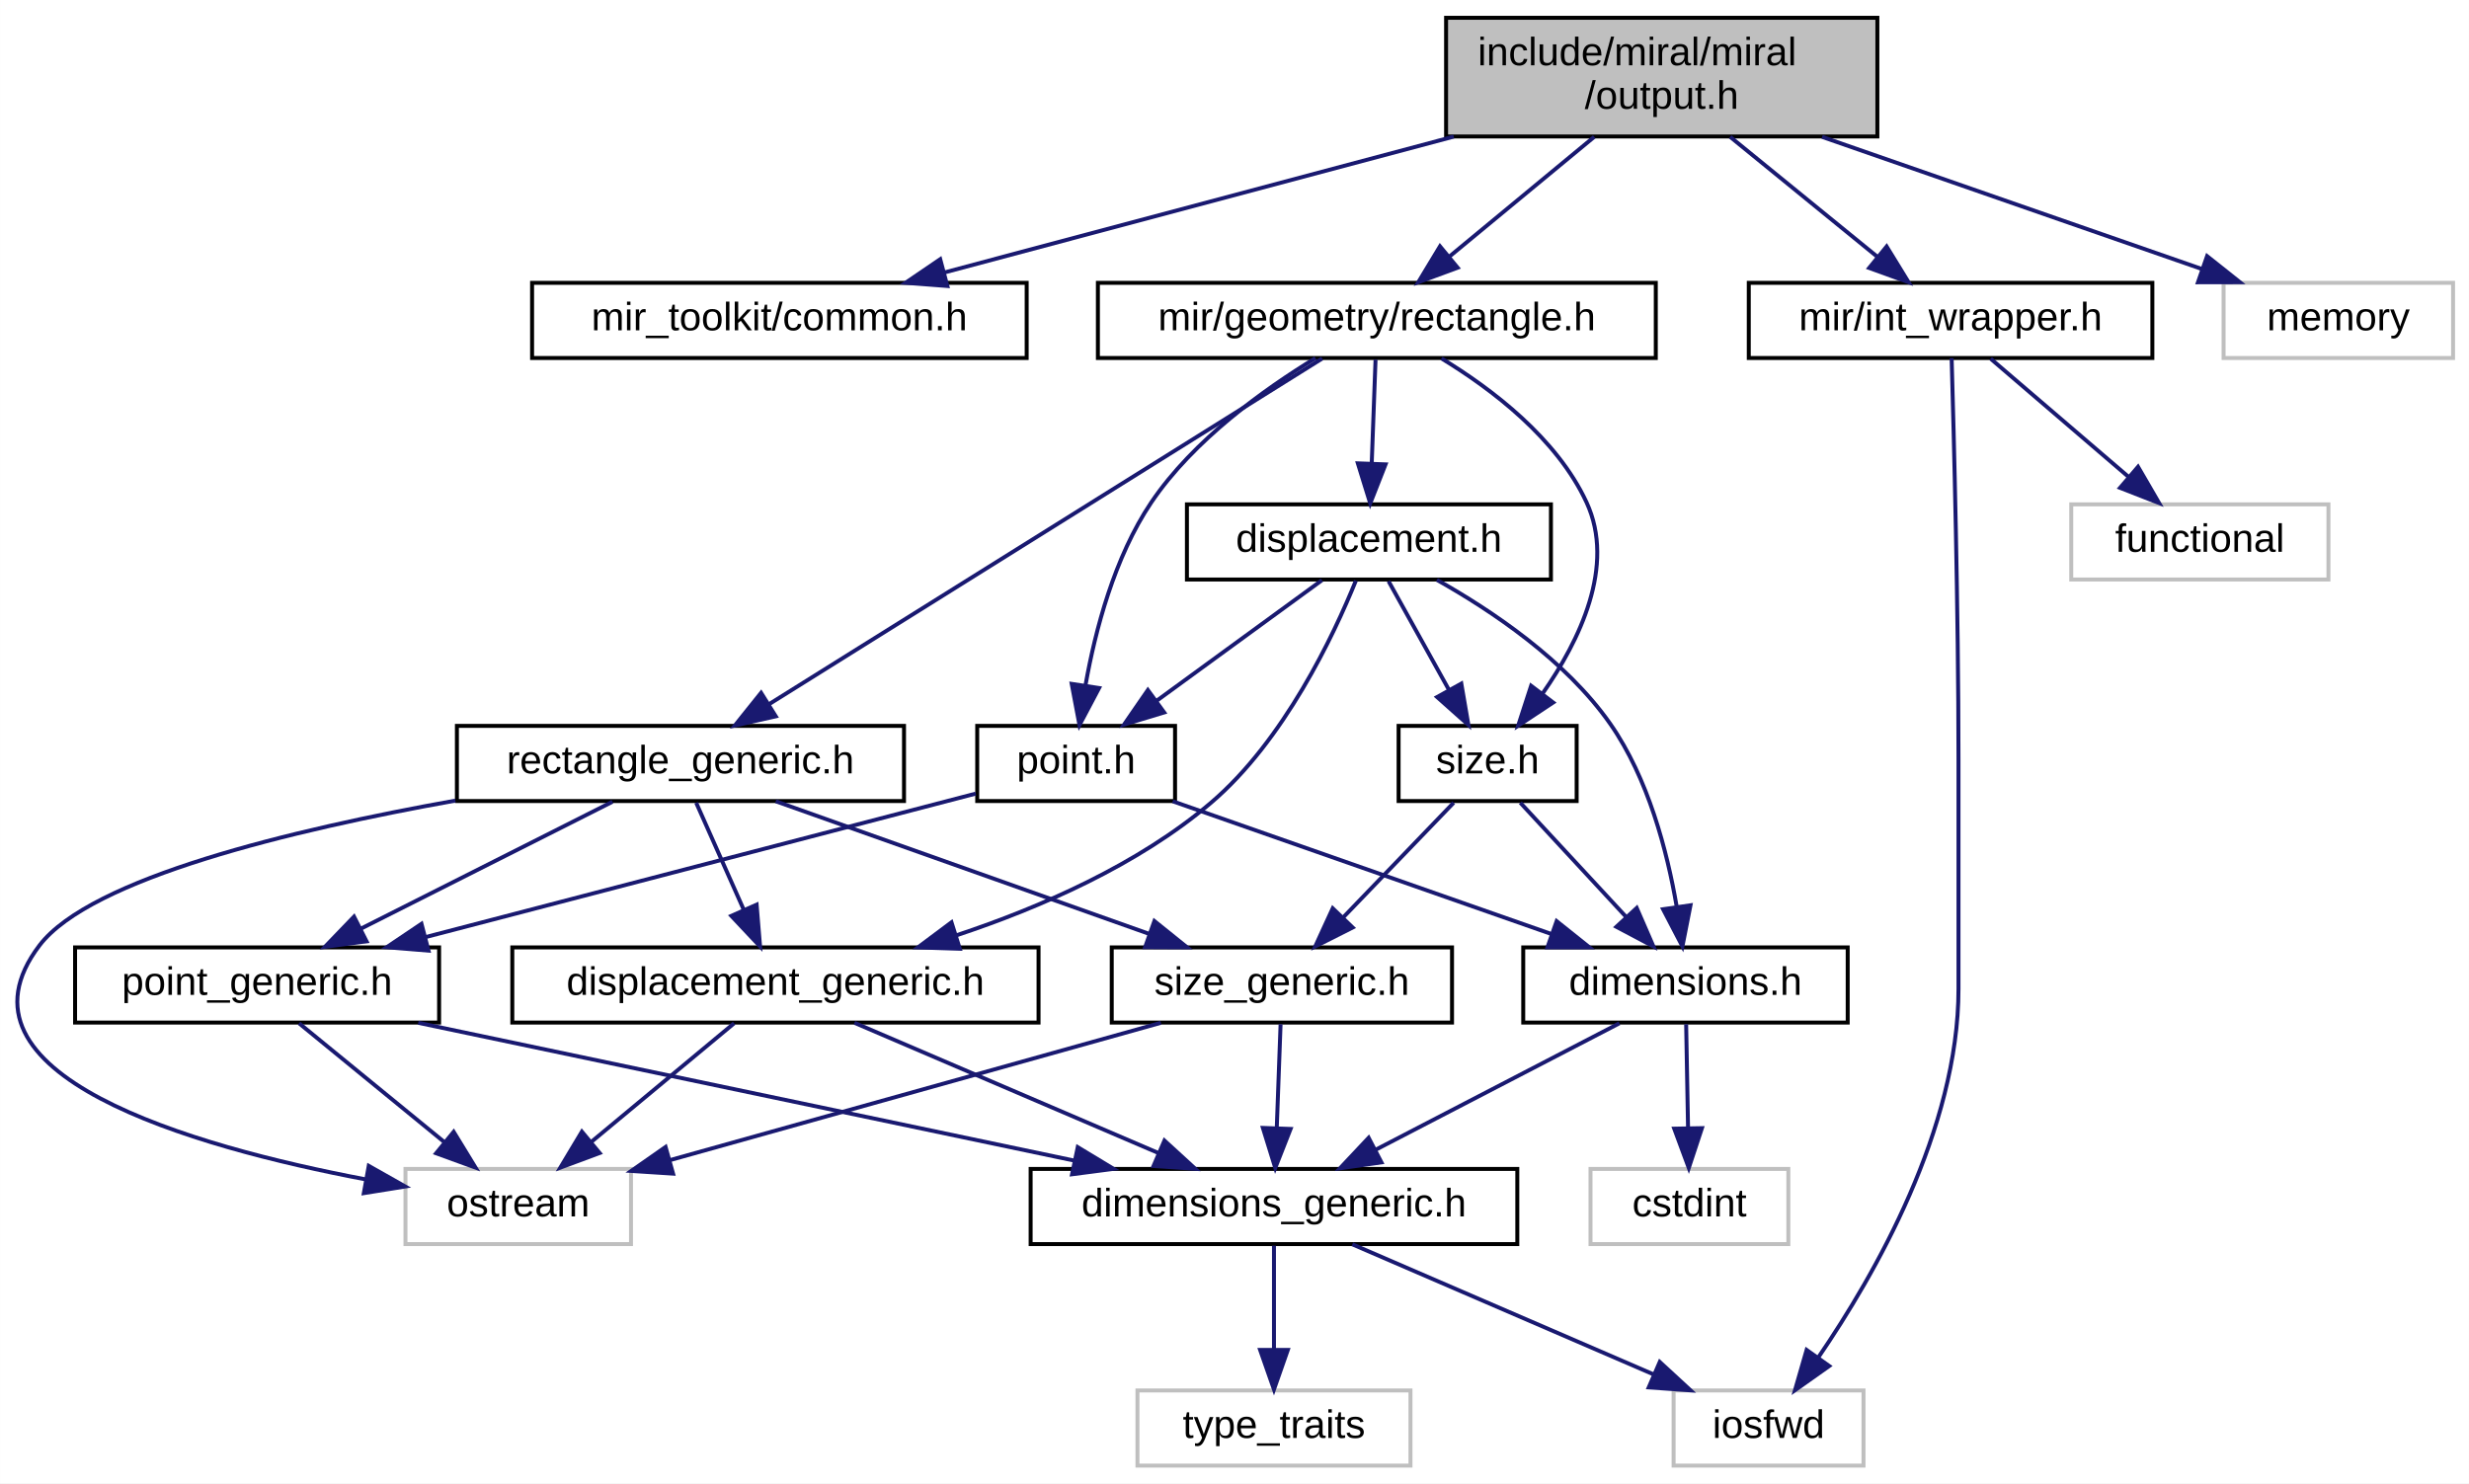
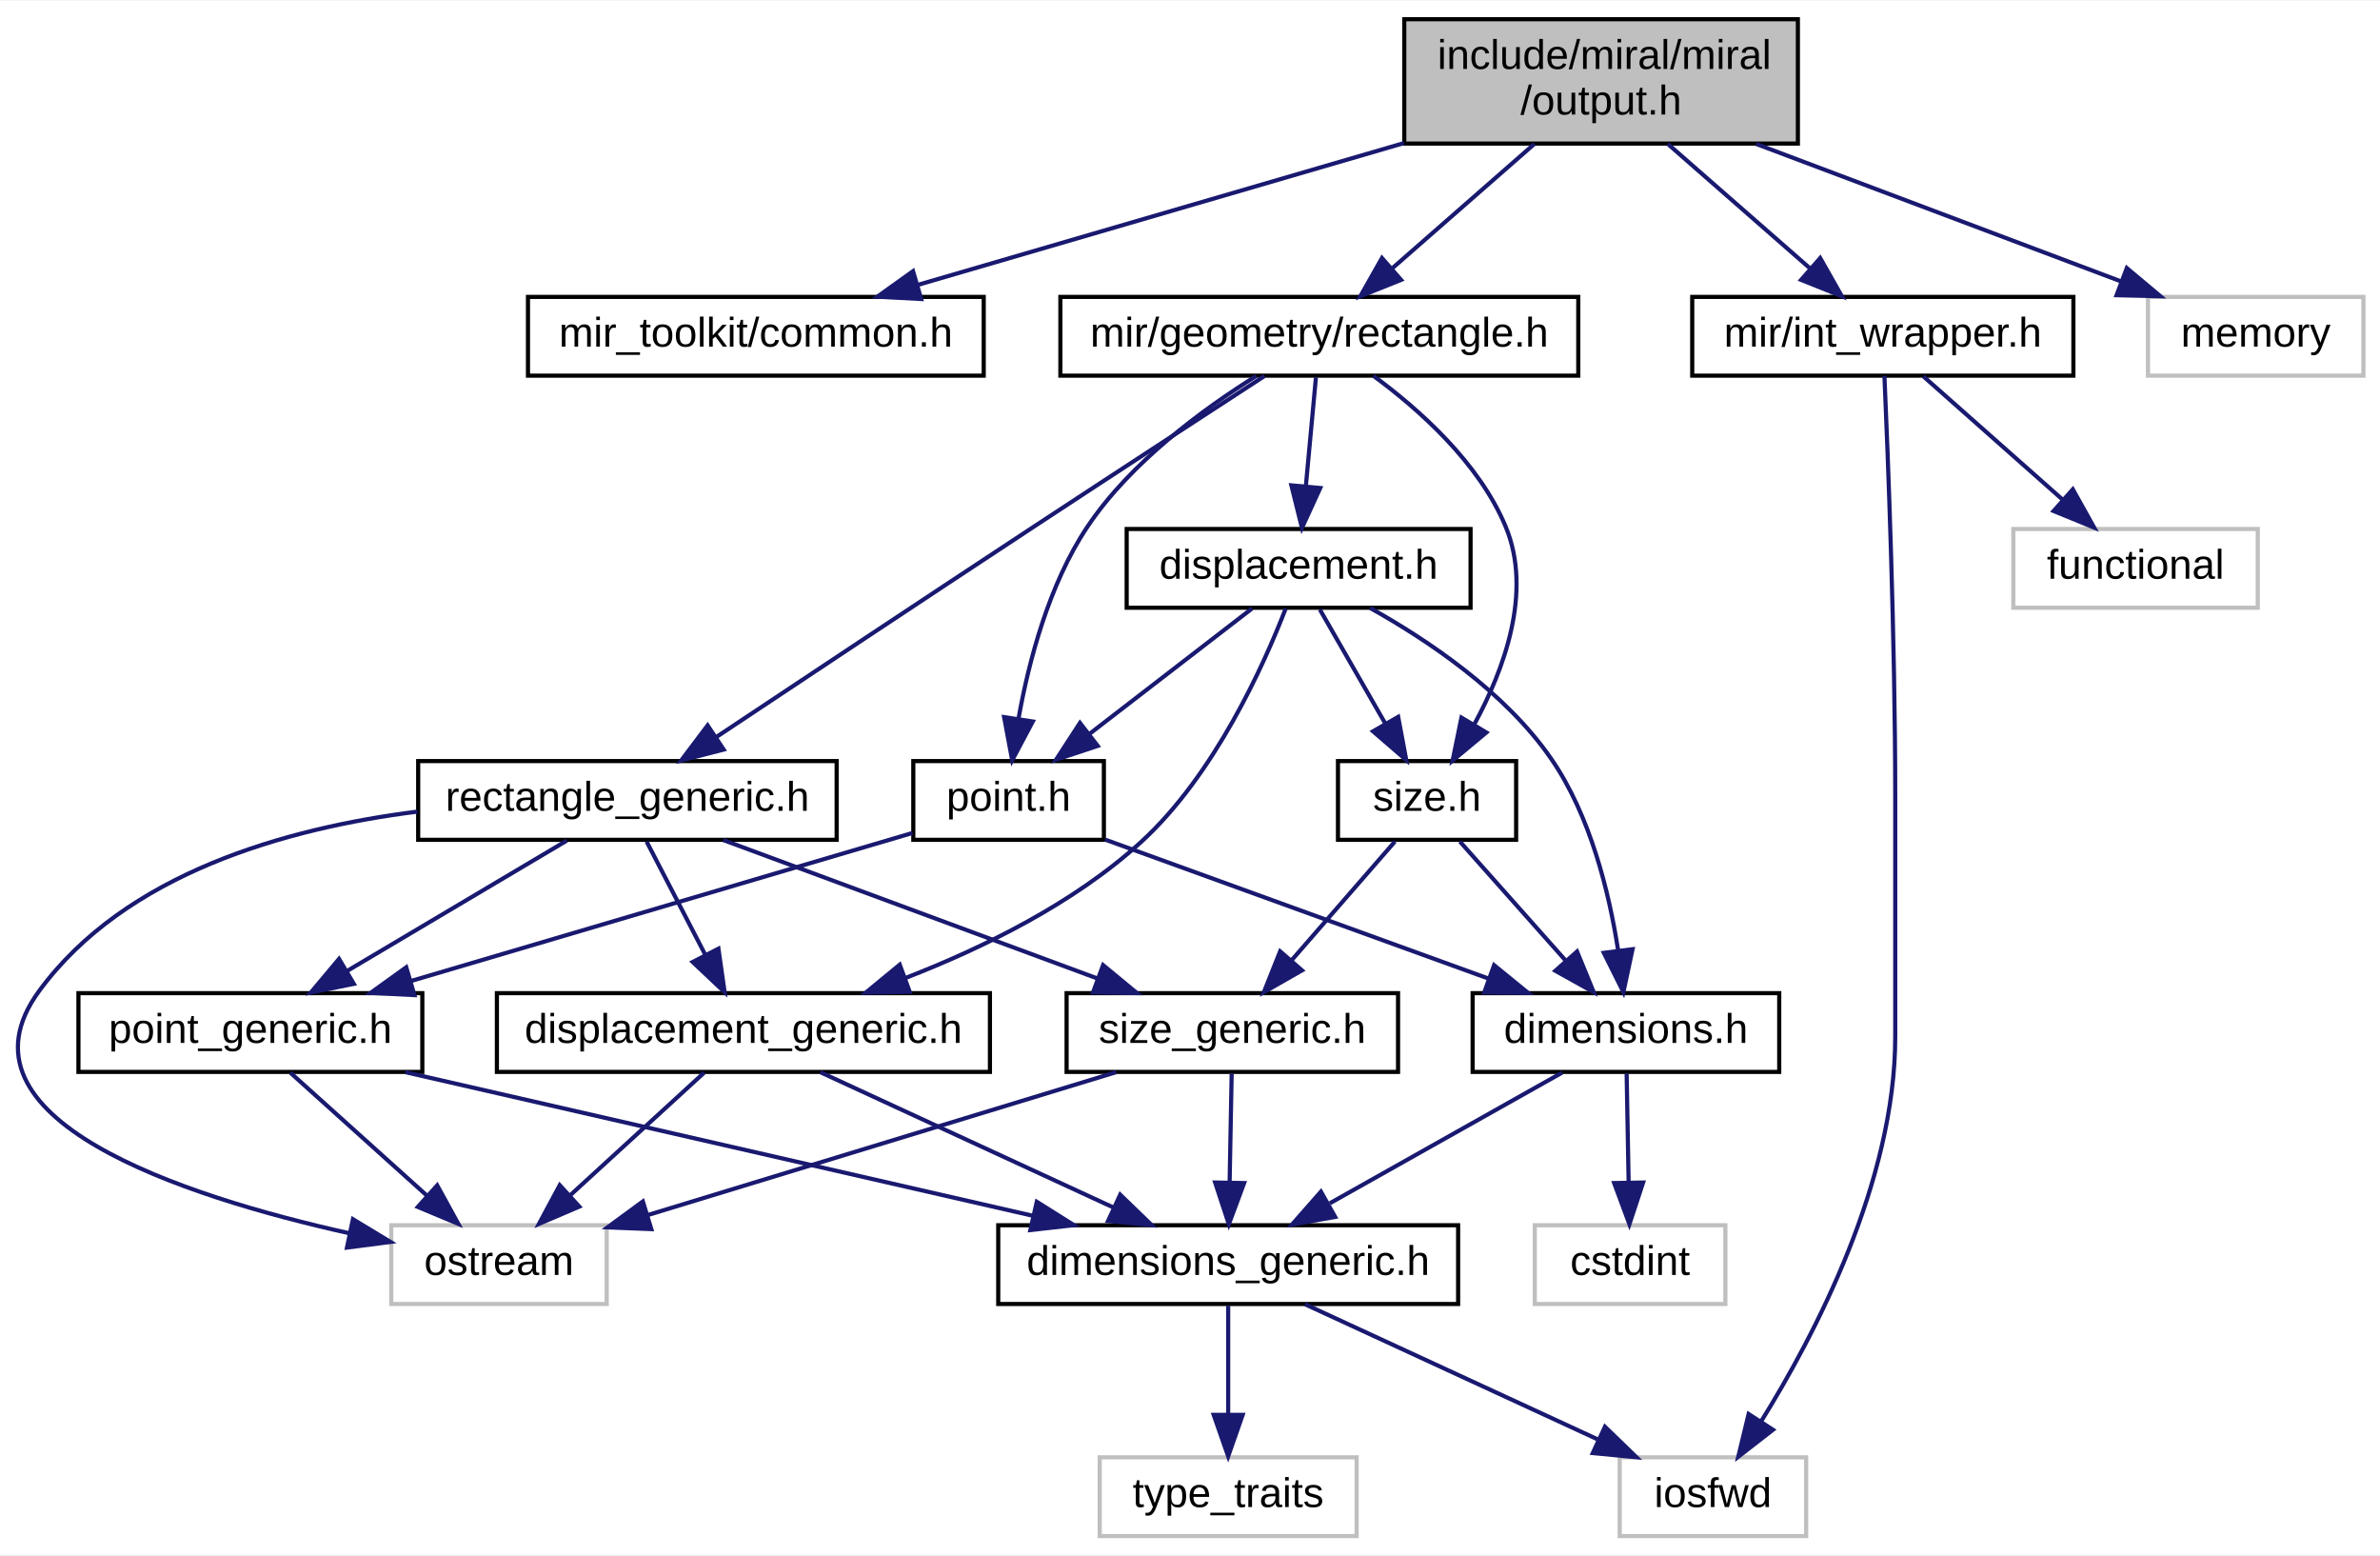
- <svg xmlns="http://www.w3.org/2000/svg" xmlns:xlink="http://www.w3.org/1999/xlink" width="624pt" height="375pt" viewBox="0.00 0.00 623.95 375.00">
+ <svg xmlns="http://www.w3.org/2000/svg" xmlns:xlink="http://www.w3.org/1999/xlink" width="574pt" height="375pt" viewBox="0.00 0.00 574.43 375.00">
  <g id="graph0" class="graph" transform="scale(1 1) rotate(0) translate(4 371)">
-     <polygon fill="white" stroke="transparent" points="-4,4 -4,-371 619.95,-371 619.95,4 -4,4" />
+     <polygon fill="white" stroke="transparent" points="-4,4 -4,-371 570.43,-371 570.43,4 -4,4" />
    <g id="node1" class="node">
      <g id="a_node1">
        <a xlink:title=" ">
-           <polygon fill="#bfbfbf" stroke="black" points="361.45,-336.5 361.45,-366.5 470.45,-366.5 470.45,-336.5 361.45,-336.5" />
-           <text text-anchor="start" x="369.45" y="-354.5" font-family="Arial" font-size="10.00">include/miral/miral</text>
-           <text text-anchor="middle" x="415.95" y="-343.5" font-family="Arial" font-size="10.00">/output.h</text>
+           <polygon fill="#bfbfbf" stroke="black" points="334.93,-336.5 334.93,-366.5 429.93,-366.5 429.93,-336.5 334.93,-336.5" />
+           <text text-anchor="start" x="342.93" y="-354.5" font-family="Arial" font-size="10.00">include/miral/miral</text>
+           <text text-anchor="middle" x="382.43" y="-343.5" font-family="Arial" font-size="10.00">/output.h</text>
        </a>
      </g>
    </g>
    <g id="node2" class="node">
      <g id="a_node2">
        <a xlink:href="common_8h.html" target="_top" xlink:title=" ">
-           <polygon fill="white" stroke="black" points="130.45,-280.5 130.45,-299.5 255.45,-299.5 255.45,-280.5 130.45,-280.5" />
-           <text text-anchor="middle" x="192.95" y="-287.5" font-family="Arial" font-size="10.00">mir_toolkit/common.h</text>
+           <polygon fill="white" stroke="black" points="123.43,-280.5 123.43,-299.5 233.43,-299.5 233.43,-280.5 123.43,-280.5" />
+           <text text-anchor="middle" x="178.43" y="-287.5" font-family="Arial" font-size="10.00">mir_toolkit/common.h</text>
        </a>
      </g>
    </g>
    <g id="edge1" class="edge">
-       <path fill="none" stroke="midnightblue" d="M363.39,-336.47C324.08,-325.99 271.05,-311.84 234.64,-302.12" />
-       <polygon fill="midnightblue" stroke="midnightblue" points="235.4,-298.7 224.84,-299.51 233.6,-305.47 235.4,-298.7" />
+       <path fill="none" stroke="midnightblue" d="M334.86,-336.62C299.22,-326.23 251.05,-312.18 217.62,-302.43" />
+       <polygon fill="midnightblue" stroke="midnightblue" points="218.33,-298.99 207.75,-299.55 216.37,-305.71 218.33,-298.99" />
    </g>
    <g id="node3" class="node">
      <g id="a_node3">
        <a xlink:href="rectangle_8h.html" target="_top" xlink:title=" ">
-           <polygon fill="white" stroke="black" points="273.45,-280.5 273.45,-299.5 414.45,-299.5 414.45,-280.5 273.45,-280.5" />
-           <text text-anchor="middle" x="343.95" y="-287.5" font-family="Arial" font-size="10.00">mir/geometry/rectangle.h</text>
+           <polygon fill="white" stroke="black" points="251.93,-280.5 251.93,-299.5 376.93,-299.5 376.93,-280.5 251.93,-280.5" />
+           <text text-anchor="middle" x="314.43" y="-287.5" font-family="Arial" font-size="10.00">mir/geometry/rectangle.h</text>
        </a>
      </g>
    </g>
    <g id="edge2" class="edge">
-       <path fill="none" stroke="midnightblue" d="M398.89,-336.4C387.89,-327.31 373.59,-315.49 362.34,-306.19" />
-       <polygon fill="midnightblue" stroke="midnightblue" points="364.37,-303.33 354.43,-299.66 359.91,-308.73 364.37,-303.33" />
+       <path fill="none" stroke="midnightblue" d="M366.32,-336.4C356.03,-327.4 342.68,-315.72 332.11,-306.47" />
+       <polygon fill="midnightblue" stroke="midnightblue" points="334.16,-303.61 324.33,-299.66 329.55,-308.88 334.16,-303.61" />
    </g>
    <g id="node17" class="node">
      <g id="a_node17">
        <a xlink:href="int__wrapper_8h.html" target="_top" xlink:title=" ">
-           <polygon fill="white" stroke="black" points="437.95,-280.5 437.95,-299.5 539.95,-299.5 539.95,-280.5 437.95,-280.5" />
-           <text text-anchor="middle" x="488.95" y="-287.5" font-family="Arial" font-size="10.00">mir/int_wrapper.h</text>
+           <polygon fill="white" stroke="black" points="404.43,-280.5 404.43,-299.5 496.43,-299.5 496.43,-280.5 404.43,-280.5" />
+           <text text-anchor="middle" x="450.43" y="-287.5" font-family="Arial" font-size="10.00">mir/int_wrapper.h</text>
        </a>
      </g>
    </g>
    <g id="edge29" class="edge">
-       <path fill="none" stroke="midnightblue" d="M433.25,-336.4C444.41,-327.31 458.91,-315.49 470.32,-306.19" />
-       <polygon fill="midnightblue" stroke="midnightblue" points="472.79,-308.69 478.33,-299.66 468.37,-303.26 472.79,-308.69" />
+       <path fill="none" stroke="midnightblue" d="M398.55,-336.4C408.84,-327.4 422.18,-315.72 432.76,-306.47" />
+       <polygon fill="midnightblue" stroke="midnightblue" points="435.32,-308.88 440.54,-299.66 430.71,-303.61 435.32,-308.88" />
    </g>
    <g id="node19" class="node">
      <g id="a_node19">
        <a xlink:title=" ">
-           <polygon fill="white" stroke="#bfbfbf" points="557.95,-280.5 557.95,-299.5 615.95,-299.5 615.95,-280.5 557.95,-280.5" />
-           <text text-anchor="middle" x="586.95" y="-287.5" font-family="Arial" font-size="10.00">memory</text>
+           <polygon fill="white" stroke="#bfbfbf" points="514.43,-280.5 514.43,-299.5 566.43,-299.5 566.43,-280.5 514.43,-280.5" />
+           <text text-anchor="middle" x="540.43" y="-287.5" font-family="Arial" font-size="10.00">memory</text>
        </a>
      </g>
    </g>
    <g id="edge32" class="edge">
-       <path fill="none" stroke="midnightblue" d="M456.48,-336.4C485.68,-326.24 524.67,-312.67 552.4,-303.02" />
-       <polygon fill="midnightblue" stroke="midnightblue" points="553.78,-306.25 562.07,-299.66 551.48,-299.64 553.78,-306.25" />
+       <path fill="none" stroke="midnightblue" d="M419.88,-336.4C446.62,-326.33 482.25,-312.91 507.83,-303.28" />
+       <polygon fill="midnightblue" stroke="midnightblue" points="509.32,-306.46 517.44,-299.66 506.85,-299.91 509.32,-306.46" />
    </g>
    <g id="node4" class="node">
      <g id="a_node4">
        <a xlink:href="rectangle__generic_8h.html" target="_top" xlink:title=" ">
-           <polygon fill="white" stroke="black" points="111.45,-168.5 111.45,-187.5 224.45,-187.5 224.45,-168.5 111.45,-168.5" />
-           <text text-anchor="middle" x="167.95" y="-175.5" font-family="Arial" font-size="10.00">rectangle_generic.h</text>
+           <polygon fill="white" stroke="black" points="96.93,-168.5 96.93,-187.5 197.93,-187.5 197.93,-168.5 96.93,-168.5" />
+           <text text-anchor="middle" x="147.43" y="-175.5" font-family="Arial" font-size="10.00">rectangle_generic.h</text>
        </a>
      </g>
    </g>
    <g id="edge3" class="edge">
-       <path fill="none" stroke="midnightblue" d="M330.14,-280.37C299.81,-261.41 227.16,-216 190.26,-192.94" />
-       <polygon fill="midnightblue" stroke="midnightblue" points="192.04,-189.92 181.7,-187.59 188.33,-195.86 192.04,-189.92" />
+       <path fill="none" stroke="midnightblue" d="M301.18,-280.4C287.28,-271.37 264.79,-256.73 245.43,-244 219.07,-226.66 188.83,-206.57 168.99,-193.37" />
+       <polygon fill="midnightblue" stroke="midnightblue" points="170.67,-190.28 160.41,-187.65 166.79,-196.11 170.67,-190.28" />
    </g>
    <g id="node12" class="node">
      <g id="a_node12">
        <a xlink:href="point_8h.html" target="_top" xlink:title=" ">
-           <polygon fill="white" stroke="black" points="242.95,-168.5 242.95,-187.5 292.95,-187.5 292.95,-168.5 242.95,-168.5" />
-           <text text-anchor="middle" x="267.95" y="-175.5" font-family="Arial" font-size="10.00">point.h</text>
+           <polygon fill="white" stroke="black" points="216.43,-168.5 216.43,-187.5 262.43,-187.5 262.43,-168.5 216.43,-168.5" />
+           <text text-anchor="middle" x="239.43" y="-175.5" font-family="Arial" font-size="10.00">point.h</text>
        </a>
      </g>
    </g>
    <g id="edge16" class="edge">
-       <path fill="none" stroke="midnightblue" d="M328.43,-280.46C315.52,-272.6 297.6,-259.78 286.95,-244 277.61,-230.14 272.78,-211.63 270.34,-197.9" />
-       <polygon fill="midnightblue" stroke="midnightblue" points="273.75,-197.07 268.8,-187.71 266.83,-198.12 273.75,-197.07" />
+       <path fill="none" stroke="midnightblue" d="M299.18,-280.4C286.5,-272.5 268.9,-259.66 258.43,-244 249.14,-230.1 244.31,-211.59 241.85,-197.88" />
+       <polygon fill="midnightblue" stroke="midnightblue" points="245.27,-197.05 240.3,-187.69 238.35,-198.11 245.27,-197.05" />
    </g>
    <g id="node15" class="node">
      <g id="a_node15">
        <a xlink:href="size_8h.html" target="_top" xlink:title=" ">
-           <polygon fill="white" stroke="black" points="349.45,-168.5 349.45,-187.5 394.45,-187.5 394.45,-168.5 349.45,-168.5" />
-           <text text-anchor="middle" x="371.95" y="-175.5" font-family="Arial" font-size="10.00">size.h</text>
+           <polygon fill="white" stroke="black" points="318.93,-168.5 318.93,-187.5 361.93,-187.5 361.93,-168.5 318.93,-168.5" />
+           <text text-anchor="middle" x="340.43" y="-175.5" font-family="Arial" font-size="10.00">size.h</text>
        </a>
      </g>
    </g>
    <g id="edge21" class="edge">
-       <path fill="none" stroke="midnightblue" d="M360.29,-280.39C372.91,-272.72 389.45,-260.21 396.95,-244 404.38,-227.95 395.16,-209.03 385.89,-195.75" />
-       <polygon fill="midnightblue" stroke="midnightblue" points="388.51,-193.41 379.67,-187.56 382.94,-197.64 388.51,-193.41" />
+       <path fill="none" stroke="midnightblue" d="M327.5,-280.44C338.35,-272.47 353.01,-259.52 359.43,-244 365.95,-228.27 359.01,-209.53 351.75,-196.22" />
+       <polygon fill="midnightblue" stroke="midnightblue" points="354.74,-194.4 346.6,-187.62 348.73,-197.99 354.74,-194.4" />
    </g>
    <g id="node16" class="node">
      <g id="a_node16">
        <a xlink:href="displacement_8h.html" target="_top" xlink:title=" ">
-           <polygon fill="white" stroke="black" points="295.95,-224.5 295.95,-243.5 387.95,-243.5 387.95,-224.5 295.95,-224.5" />
-           <text text-anchor="middle" x="341.95" y="-231.5" font-family="Arial" font-size="10.00">displacement.h</text>
+           <polygon fill="white" stroke="black" points="267.93,-224.5 267.93,-243.5 350.93,-243.5 350.93,-224.5 267.93,-224.5" />
+           <text text-anchor="middle" x="309.43" y="-231.5" font-family="Arial" font-size="10.00">displacement.h</text>
        </a>
      </g>
    </g>
    <g id="edge24" class="edge">
-       <path fill="none" stroke="midnightblue" d="M343.62,-280.08C343.36,-273.01 342.99,-262.86 342.66,-253.99" />
-       <polygon fill="midnightblue" stroke="midnightblue" points="346.15,-253.61 342.28,-243.75 339.15,-253.87 346.15,-253.61" />
+       <path fill="none" stroke="midnightblue" d="M313.61,-280.08C312.95,-273.01 312.01,-262.86 311.19,-253.99" />
+       <polygon fill="midnightblue" stroke="midnightblue" points="314.65,-253.39 310.24,-243.75 307.68,-254.03 314.65,-253.39" />
    </g>
    <g id="node5" class="node">
      <g id="a_node5">
        <a xlink:href="point__generic_8h.html" target="_top" xlink:title=" ">
-           <polygon fill="white" stroke="black" points="14.95,-112.5 14.95,-131.5 106.95,-131.5 106.95,-112.5 14.95,-112.5" />
-           <text text-anchor="middle" x="60.95" y="-119.5" font-family="Arial" font-size="10.00">point_generic.h</text>
+           <polygon fill="white" stroke="black" points="14.93,-112.5 14.93,-131.5 97.93,-131.5 97.93,-112.5 14.93,-112.5" />
+           <text text-anchor="middle" x="56.43" y="-119.5" font-family="Arial" font-size="10.00">point_generic.h</text>
        </a>
      </g>
    </g>
    <g id="edge4" class="edge">
-       <path fill="none" stroke="midnightblue" d="M150.76,-168.32C133.6,-159.66 107.01,-146.24 87.21,-136.25" />
-       <polygon fill="midnightblue" stroke="midnightblue" points="88.61,-133.04 78.1,-131.65 85.45,-139.28 88.61,-133.04" />
+       <path fill="none" stroke="midnightblue" d="M132.81,-168.32C118.48,-159.82 96.42,-146.73 79.68,-136.8" />
+       <polygon fill="midnightblue" stroke="midnightblue" points="81.4,-133.75 71.02,-131.65 77.83,-139.77 81.4,-133.75" />
    </g>
    <g id="node9" class="node">
      <g id="a_node9">
        <a xlink:title=" ">
-           <polygon fill="white" stroke="#bfbfbf" points="98.45,-56.5 98.45,-75.5 155.45,-75.5 155.45,-56.5 98.45,-56.5" />
-           <text text-anchor="middle" x="126.95" y="-63.5" font-family="Arial" font-size="10.00">ostream</text>
+           <polygon fill="white" stroke="#bfbfbf" points="90.43,-56.5 90.43,-75.5 142.43,-75.5 142.43,-56.5 90.43,-56.5" />
+           <text text-anchor="middle" x="116.43" y="-63.5" font-family="Arial" font-size="10.00">ostream</text>
        </a>
      </g>
    </g>
    <g id="edge15" class="edge">
-       <path fill="none" stroke="midnightblue" d="M111.07,-168.61C69.73,-161.22 18.85,-148.96 5.95,-132 -18.88,-99.33 44.36,-81.21 88.48,-72.84" />
-       <polygon fill="midnightblue" stroke="midnightblue" points="89.17,-76.27 98.39,-71.06 87.93,-69.38 89.17,-76.27" />
+       <path fill="none" stroke="midnightblue" d="M96.77,-175.31C64.99,-171.31 26.21,-160.38 5.43,-132 -17.13,-101.19 39.98,-82.54 80.39,-73.55" />
+       <polygon fill="midnightblue" stroke="midnightblue" points="81.18,-76.96 90.25,-71.47 79.74,-70.11 81.18,-76.96" />
    </g>
    <g id="node10" class="node">
      <g id="a_node10">
        <a xlink:href="size__generic_8h.html" target="_top" xlink:title=" ">
-           <polygon fill="white" stroke="black" points="276.95,-112.5 276.95,-131.5 362.95,-131.5 362.95,-112.5 276.95,-112.5" />
-           <text text-anchor="middle" x="319.95" y="-119.5" font-family="Arial" font-size="10.00">size_generic.h</text>
+           <polygon fill="white" stroke="black" points="253.43,-112.5 253.43,-131.5 333.43,-131.5 333.43,-112.5 253.43,-112.5" />
+           <text text-anchor="middle" x="293.43" y="-119.5" font-family="Arial" font-size="10.00">size_generic.h</text>
        </a>
      </g>
    </g>
    <g id="edge9" class="edge">
-       <path fill="none" stroke="midnightblue" d="M192.04,-168.44C217.5,-159.4 257.85,-145.06 286.41,-134.92" />
-       <polygon fill="midnightblue" stroke="midnightblue" points="287.73,-138.16 295.98,-131.52 285.39,-131.57 287.73,-138.16" />
+       <path fill="none" stroke="midnightblue" d="M170.57,-168.44C194.91,-159.44 233.44,-145.19 260.85,-135.05" />
+       <polygon fill="midnightblue" stroke="midnightblue" points="262.24,-138.27 270.41,-131.52 259.81,-131.7 262.24,-138.27" />
    </g>
    <g id="node11" class="node">
      <g id="a_node11">
        <a xlink:href="displacement__generic_8h.html" target="_top" xlink:title=" ">
-           <polygon fill="white" stroke="black" points="125.45,-112.5 125.45,-131.5 258.45,-131.5 258.45,-112.5 125.45,-112.5" />
-           <text text-anchor="middle" x="191.95" y="-119.5" font-family="Arial" font-size="10.00">displacement_generic.h</text>
+           <polygon fill="white" stroke="black" points="115.93,-112.5 115.93,-131.5 234.93,-131.5 234.93,-112.5 115.93,-112.5" />
+           <text text-anchor="middle" x="175.43" y="-119.5" font-family="Arial" font-size="10.00">displacement_generic.h</text>
        </a>
      </g>
    </g>
    <g id="edge12" class="edge">
-       <path fill="none" stroke="midnightblue" d="M171.92,-168.08C175.17,-160.77 179.87,-150.18 183.91,-141.1" />
-       <polygon fill="midnightblue" stroke="midnightblue" points="187.2,-142.31 188.07,-131.75 180.81,-139.47 187.2,-142.31" />
+       <path fill="none" stroke="midnightblue" d="M152.06,-168.08C155.89,-160.69 161.46,-149.95 166.2,-140.81" />
+       <polygon fill="midnightblue" stroke="midnightblue" points="169.4,-142.24 170.89,-131.75 163.18,-139.02 169.4,-142.24" />
    </g>
    <g id="node6" class="node">
      <g id="a_node6">
        <a xlink:href="dimensions__generic_8h.html" target="_top" xlink:title=" ">
-           <polygon fill="white" stroke="black" points="256.45,-56.5 256.45,-75.5 379.45,-75.5 379.45,-56.5 256.45,-56.5" />
-           <text text-anchor="middle" x="317.95" y="-63.5" font-family="Arial" font-size="10.00">dimensions_generic.h</text>
+           <polygon fill="white" stroke="black" points="236.93,-56.5 236.93,-75.5 347.93,-75.5 347.93,-56.5 236.93,-56.5" />
+           <text text-anchor="middle" x="292.43" y="-63.5" font-family="Arial" font-size="10.00">dimensions_generic.h</text>
        </a>
      </g>
    </g>
    <g id="edge5" class="edge">
-       <path fill="none" stroke="midnightblue" d="M101.68,-112.44C146.6,-103 218.95,-87.8 267.45,-77.61" />
-       <polygon fill="midnightblue" stroke="midnightblue" points="268.36,-81 277.42,-75.52 266.92,-74.15 268.36,-81" />
+       <path fill="none" stroke="midnightblue" d="M93.83,-112.44C134.82,-103.06 200.69,-87.99 245.22,-77.8" />
+       <polygon fill="midnightblue" stroke="midnightblue" points="246.24,-81.16 255.21,-75.52 244.68,-74.34 246.24,-81.16" />
    </g>
    <g id="edge8" class="edge">
-       <path fill="none" stroke="midnightblue" d="M71.56,-112.32C81.41,-104.26 96.31,-92.08 108.17,-82.37" />
-       <polygon fill="midnightblue" stroke="midnightblue" points="110.63,-84.88 116.16,-75.83 106.2,-79.46 110.63,-84.88" />
+       <path fill="none" stroke="midnightblue" d="M66.07,-112.32C74.94,-104.34 88.31,-92.31 99.04,-82.65" />
+       <polygon fill="midnightblue" stroke="midnightblue" points="101.52,-85.13 106.62,-75.83 96.84,-79.92 101.52,-85.13" />
    </g>
    <g id="node7" class="node">
      <g id="a_node7">
        <a xlink:title=" ">
-           <polygon fill="white" stroke="#bfbfbf" points="418.95,-0.5 418.95,-19.5 466.95,-19.5 466.95,-0.5 418.95,-0.5" />
-           <text text-anchor="middle" x="442.95" y="-7.5" font-family="Arial" font-size="10.00">iosfwd</text>
+           <polygon fill="white" stroke="#bfbfbf" points="386.93,-0.5 386.93,-19.5 431.93,-19.5 431.93,-0.5 386.93,-0.5" />
+           <text text-anchor="middle" x="409.43" y="-7.5" font-family="Arial" font-size="10.00">iosfwd</text>
        </a>
      </g>
    </g>
    <g id="edge6" class="edge">
-       <path fill="none" stroke="midnightblue" d="M337.76,-56.44C358.24,-47.6 390.44,-33.69 413.82,-23.59" />
-       <polygon fill="midnightblue" stroke="midnightblue" points="415.45,-26.7 423.24,-19.52 412.67,-20.27 415.45,-26.7" />
+       <path fill="none" stroke="midnightblue" d="M310.97,-56.44C330.05,-47.64 360.01,-33.81 381.87,-23.72" />
+       <polygon fill="midnightblue" stroke="midnightblue" points="383.37,-26.88 390.98,-19.52 380.43,-20.53 383.37,-26.88" />
    </g>
    <g id="node8" class="node">
      <g id="a_node8">
        <a xlink:title=" ">
-           <polygon fill="white" stroke="#bfbfbf" points="283.45,-0.5 283.45,-19.5 352.45,-19.5 352.45,-0.5 283.45,-0.5" />
-           <text text-anchor="middle" x="317.95" y="-7.5" font-family="Arial" font-size="10.00">type_traits</text>
+           <polygon fill="white" stroke="#bfbfbf" points="261.43,-0.5 261.43,-19.5 323.43,-19.5 323.43,-0.5 261.43,-0.5" />
+           <text text-anchor="middle" x="292.43" y="-7.5" font-family="Arial" font-size="10.00">type_traits</text>
        </a>
      </g>
    </g>
    <g id="edge7" class="edge">
-       <path fill="none" stroke="midnightblue" d="M317.95,-56.08C317.95,-49.01 317.95,-38.86 317.95,-29.99" />
-       <polygon fill="midnightblue" stroke="midnightblue" points="321.45,-29.75 317.95,-19.75 314.45,-29.75 321.45,-29.75" />
+       <path fill="none" stroke="midnightblue" d="M292.43,-56.08C292.43,-49.01 292.43,-38.86 292.43,-29.99" />
+       <polygon fill="midnightblue" stroke="midnightblue" points="295.93,-29.75 292.43,-19.75 288.93,-29.75 295.93,-29.75" />
    </g>
    <g id="edge10" class="edge">
-       <path fill="none" stroke="midnightblue" d="M319.62,-112.08C319.36,-105.01 318.99,-94.86 318.66,-85.99" />
-       <polygon fill="midnightblue" stroke="midnightblue" points="322.15,-85.61 318.28,-75.75 315.15,-85.87 322.15,-85.61" />
+       <path fill="none" stroke="midnightblue" d="M293.27,-112.08C293.14,-105.01 292.95,-94.86 292.78,-85.99" />
+       <polygon fill="midnightblue" stroke="midnightblue" points="296.28,-85.68 292.59,-75.75 289.28,-85.81 296.28,-85.68" />
    </g>
    <g id="edge11" class="edge">
-       <path fill="none" stroke="midnightblue" d="M289.37,-112.44C255.76,-103.04 201.7,-87.91 165.28,-77.72" />
-       <polygon fill="midnightblue" stroke="midnightblue" points="166.08,-74.31 155.51,-74.99 164.19,-81.05 166.08,-74.31" />
+       <path fill="none" stroke="midnightblue" d="M265.39,-112.44C234.82,-103.12 185.83,-88.17 152.44,-77.99" />
+       <polygon fill="midnightblue" stroke="midnightblue" points="153.2,-74.56 142.62,-74.99 151.16,-81.25 153.2,-74.56" />
    </g>
    <g id="edge13" class="edge">
-       <path fill="none" stroke="midnightblue" d="M211.92,-112.44C232.56,-103.6 265.02,-89.69 288.59,-79.59" />
-       <polygon fill="midnightblue" stroke="midnightblue" points="290.27,-82.67 298.08,-75.52 287.51,-76.24 290.27,-82.67" />
+       <path fill="none" stroke="midnightblue" d="M193.97,-112.44C213.05,-103.64 243.01,-89.81 264.87,-79.72" />
+       <polygon fill="midnightblue" stroke="midnightblue" points="266.37,-82.88 273.98,-75.52 263.43,-76.53 266.37,-82.88" />
    </g>
    <g id="edge14" class="edge">
-       <path fill="none" stroke="midnightblue" d="M181.51,-112.32C171.81,-104.26 157.14,-92.08 145.46,-82.37" />
-       <polygon fill="midnightblue" stroke="midnightblue" points="147.52,-79.53 137.59,-75.83 143.04,-84.92 147.52,-79.53" />
+       <path fill="none" stroke="midnightblue" d="M165.95,-112.32C157.23,-104.34 144.09,-92.31 133.53,-82.65" />
+       <polygon fill="midnightblue" stroke="midnightblue" points="135.82,-80 126.08,-75.83 131.1,-85.17 135.82,-80" />
    </g>
    <g id="edge17" class="edge">
-       <path fill="none" stroke="midnightblue" d="M242.57,-170.38C207.96,-161.35 145.5,-145.05 103.62,-134.13" />
-       <polygon fill="midnightblue" stroke="midnightblue" points="104.27,-130.68 93.71,-131.55 102.5,-137.46 104.27,-130.68" />
+       <path fill="none" stroke="midnightblue" d="M216.25,-170.16C185.84,-161.19 132.02,-145.3 95.31,-134.47" />
+       <polygon fill="midnightblue" stroke="midnightblue" points="96.03,-131.03 85.44,-131.56 94.05,-137.75 96.03,-131.03" />
    </g>
    <g id="node13" class="node">
      <g id="a_node13">
        <a xlink:href="dimensions_8h.html" target="_top" xlink:title=" ">
-           <polygon fill="white" stroke="black" points="380.95,-112.5 380.95,-131.5 462.95,-131.5 462.95,-112.5 380.95,-112.5" />
-           <text text-anchor="middle" x="421.95" y="-119.5" font-family="Arial" font-size="10.00">dimensions.h</text>
+           <polygon fill="white" stroke="black" points="351.43,-112.5 351.43,-131.5 425.43,-131.5 425.43,-112.5 351.43,-112.5" />
+           <text text-anchor="middle" x="388.43" y="-119.5" font-family="Arial" font-size="10.00">dimensions.h</text>
        </a>
      </g>
    </g>
    <g id="edge18" class="edge">
-       <path fill="none" stroke="midnightblue" d="M292.36,-168.44C318.15,-159.4 359.03,-145.06 387.97,-134.92" />
-       <polygon fill="midnightblue" stroke="midnightblue" points="389.39,-138.13 397.67,-131.52 387.07,-131.52 389.39,-138.13" />
+       <path fill="none" stroke="midnightblue" d="M262.71,-168.56C287.61,-159.54 327.29,-145.16 355.4,-134.97" />
+       <polygon fill="midnightblue" stroke="midnightblue" points="356.61,-138.25 364.82,-131.56 354.23,-131.67 356.61,-138.25" />
    </g>
    <g id="edge19" class="edge">
-       <path fill="none" stroke="midnightblue" d="M405.25,-112.32C388.64,-103.7 362.95,-90.36 343.73,-80.39" />
-       <polygon fill="midnightblue" stroke="midnightblue" points="345.11,-77.16 334.62,-75.65 341.88,-83.37 345.11,-77.16" />
+       <path fill="none" stroke="midnightblue" d="M373.01,-112.32C357.89,-103.82 334.62,-90.73 316.96,-80.8" />
+       <polygon fill="midnightblue" stroke="midnightblue" points="318.25,-77.51 307.82,-75.65 314.82,-83.61 318.25,-77.51" />
    </g>
    <g id="node14" class="node">
      <g id="a_node14">
        <a xlink:title=" ">
-           <polygon fill="white" stroke="#bfbfbf" points="397.95,-56.5 397.95,-75.5 447.95,-75.5 447.95,-56.5 397.95,-56.5" />
-           <text text-anchor="middle" x="422.95" y="-63.5" font-family="Arial" font-size="10.00">cstdint</text>
+           <polygon fill="white" stroke="#bfbfbf" points="366.43,-56.5 366.43,-75.5 412.43,-75.5 412.43,-56.5 366.43,-56.5" />
+           <text text-anchor="middle" x="389.43" y="-63.5" font-family="Arial" font-size="10.00">cstdint</text>
        </a>
      </g>
    </g>
    <g id="edge20" class="edge">
-       <path fill="none" stroke="midnightblue" d="M422.12,-112.08C422.25,-105.01 422.44,-94.86 422.6,-85.99" />
-       <polygon fill="midnightblue" stroke="midnightblue" points="426.11,-85.81 422.79,-75.75 419.11,-85.68 426.11,-85.81" />
+       <path fill="none" stroke="midnightblue" d="M388.6,-112.08C388.73,-105.01 388.92,-94.86 389.08,-85.99" />
+       <polygon fill="midnightblue" stroke="midnightblue" points="392.58,-85.81 389.27,-75.75 385.59,-85.68 392.58,-85.81" />
    </g>
    <g id="edge22" class="edge">
-       <path fill="none" stroke="midnightblue" d="M363.37,-168.08C355.8,-160.22 344.58,-148.57 335.44,-139.08" />
-       <polygon fill="midnightblue" stroke="midnightblue" points="337.84,-136.53 328.38,-131.75 332.8,-141.38 337.84,-136.53" />
+       <path fill="none" stroke="midnightblue" d="M332.67,-168.08C325.9,-160.3 315.89,-148.8 307.68,-139.37" />
+       <polygon fill="midnightblue" stroke="midnightblue" points="310.25,-137 301.05,-131.75 304.97,-141.59 310.25,-137" />
    </g>
    <g id="edge23" class="edge">
-       <path fill="none" stroke="midnightblue" d="M380.21,-168.08C387.42,-160.3 398.06,-148.8 406.8,-139.37" />
-       <polygon fill="midnightblue" stroke="midnightblue" points="409.63,-141.47 413.85,-131.75 404.49,-136.71 409.63,-141.47" />
+       <path fill="none" stroke="midnightblue" d="M348.36,-168.08C355.28,-160.3 365.5,-148.8 373.88,-139.37" />
+       <polygon fill="midnightblue" stroke="midnightblue" points="376.63,-141.55 380.65,-131.75 371.39,-136.9 376.63,-141.55" />
    </g>
    <g id="edge25" class="edge">
-       <path fill="none" stroke="midnightblue" d="M338.65,-224.21C333.07,-210.45 320.54,-183.78 301.95,-168 283.55,-152.38 259,-141.64 237.76,-134.58" />
-       <polygon fill="midnightblue" stroke="midnightblue" points="238.55,-131.16 227.96,-131.5 236.45,-137.84 238.55,-131.16" />
+       <path fill="none" stroke="midnightblue" d="M306.32,-224.32C301.05,-210.7 289.19,-184.22 271.43,-168 255.23,-153.2 233.3,-142.43 214.49,-135.14" />
+       <polygon fill="midnightblue" stroke="midnightblue" points="215.57,-131.81 204.98,-131.64 213.16,-138.38 215.57,-131.81" />
    </g>
    <g id="edge27" class="edge">
-       <path fill="none" stroke="midnightblue" d="M330.07,-224.32C318.8,-216.11 301.67,-203.6 288.25,-193.81" />
-       <polygon fill="midnightblue" stroke="midnightblue" points="290.2,-190.9 280.06,-187.83 286.08,-196.56 290.2,-190.9" />
+       <path fill="none" stroke="midnightblue" d="M298.19,-224.32C287.63,-216.18 271.63,-203.84 258.99,-194.09" />
+       <polygon fill="midnightblue" stroke="midnightblue" points="260.94,-191.17 250.88,-187.83 256.66,-196.71 260.94,-191.17" />
    </g>
    <g id="edge26" class="edge">
-       <path fill="none" stroke="midnightblue" d="M359.13,-224.41C372.9,-216.68 391.72,-204.07 402.95,-188 412.53,-174.3 417.33,-155.76 419.7,-141.99" />
-       <polygon fill="midnightblue" stroke="midnightblue" points="423.22,-142.15 421.18,-131.76 416.29,-141.15 423.22,-142.15" />
+       <path fill="none" stroke="midnightblue" d="M326.67,-224.45C340.48,-216.75 359.32,-204.15 370.43,-188 379.87,-174.28 384.38,-155.75 386.52,-141.99" />
+       <polygon fill="midnightblue" stroke="midnightblue" points="390.03,-142.11 387.82,-131.75 383.09,-141.23 390.03,-142.11" />
    </g>
    <g id="edge28" class="edge">
-       <path fill="none" stroke="midnightblue" d="M346.91,-224.08C351.06,-216.61 357.11,-205.72 362.22,-196.52" />
-       <polygon fill="midnightblue" stroke="midnightblue" points="365.3,-198.19 367.09,-187.75 359.18,-194.79 365.3,-198.19" />
+       <path fill="none" stroke="midnightblue" d="M314.55,-224.08C318.84,-216.61 325.09,-205.72 330.37,-196.52" />
+       <polygon fill="midnightblue" stroke="midnightblue" points="333.46,-198.17 335.41,-187.75 327.39,-194.68 333.46,-198.17" />
    </g>
    <g id="edge30" class="edge">
-       <path fill="none" stroke="midnightblue" d="M489.22,-280.44C489.76,-261.94 490.95,-216.82 490.95,-179 490.95,-179 490.95,-179 490.95,-121 490.95,-85.58 469.8,-48.71 455.57,-27.92" />
-       <polygon fill="midnightblue" stroke="midnightblue" points="458.28,-25.68 449.63,-19.56 452.57,-29.74 458.28,-25.68" />
+       <path fill="none" stroke="midnightblue" d="M450.82,-280.44C451.64,-261.94 453.43,-216.83 453.43,-179 453.43,-179 453.43,-179 453.43,-121 453.43,-86.04 434.04,-49.01 421,-28.07" />
+       <polygon fill="midnightblue" stroke="midnightblue" points="423.92,-26.15 415.55,-19.65 418.04,-29.95 423.92,-26.15" />
    </g>
    <g id="node18" class="node">
      <g id="a_node18">
        <a xlink:title=" ">
-           <polygon fill="white" stroke="#bfbfbf" points="519.45,-224.5 519.45,-243.5 584.45,-243.5 584.45,-224.5 519.45,-224.5" />
-           <text text-anchor="middle" x="551.95" y="-231.5" font-family="Arial" font-size="10.00">functional</text>
+           <polygon fill="white" stroke="#bfbfbf" points="481.93,-224.5 481.93,-243.5 540.93,-243.5 540.93,-224.5 481.93,-224.5" />
+           <text text-anchor="middle" x="511.43" y="-231.5" font-family="Arial" font-size="10.00">functional</text>
        </a>
      </g>
    </g>
    <g id="edge31" class="edge">
-       <path fill="none" stroke="midnightblue" d="M499.08,-280.32C508.48,-272.26 522.7,-260.08 534.02,-250.37" />
-       <polygon fill="midnightblue" stroke="midnightblue" points="536.33,-253 541.65,-243.83 531.78,-247.68 536.33,-253" />
+       <path fill="none" stroke="midnightblue" d="M460.23,-280.32C469.25,-272.34 482.84,-260.31 493.75,-250.65" />
+       <polygon fill="midnightblue" stroke="midnightblue" points="496.29,-253.08 501.45,-243.83 491.65,-247.84 496.29,-253.08" />
    </g>
  </g>
</svg>
